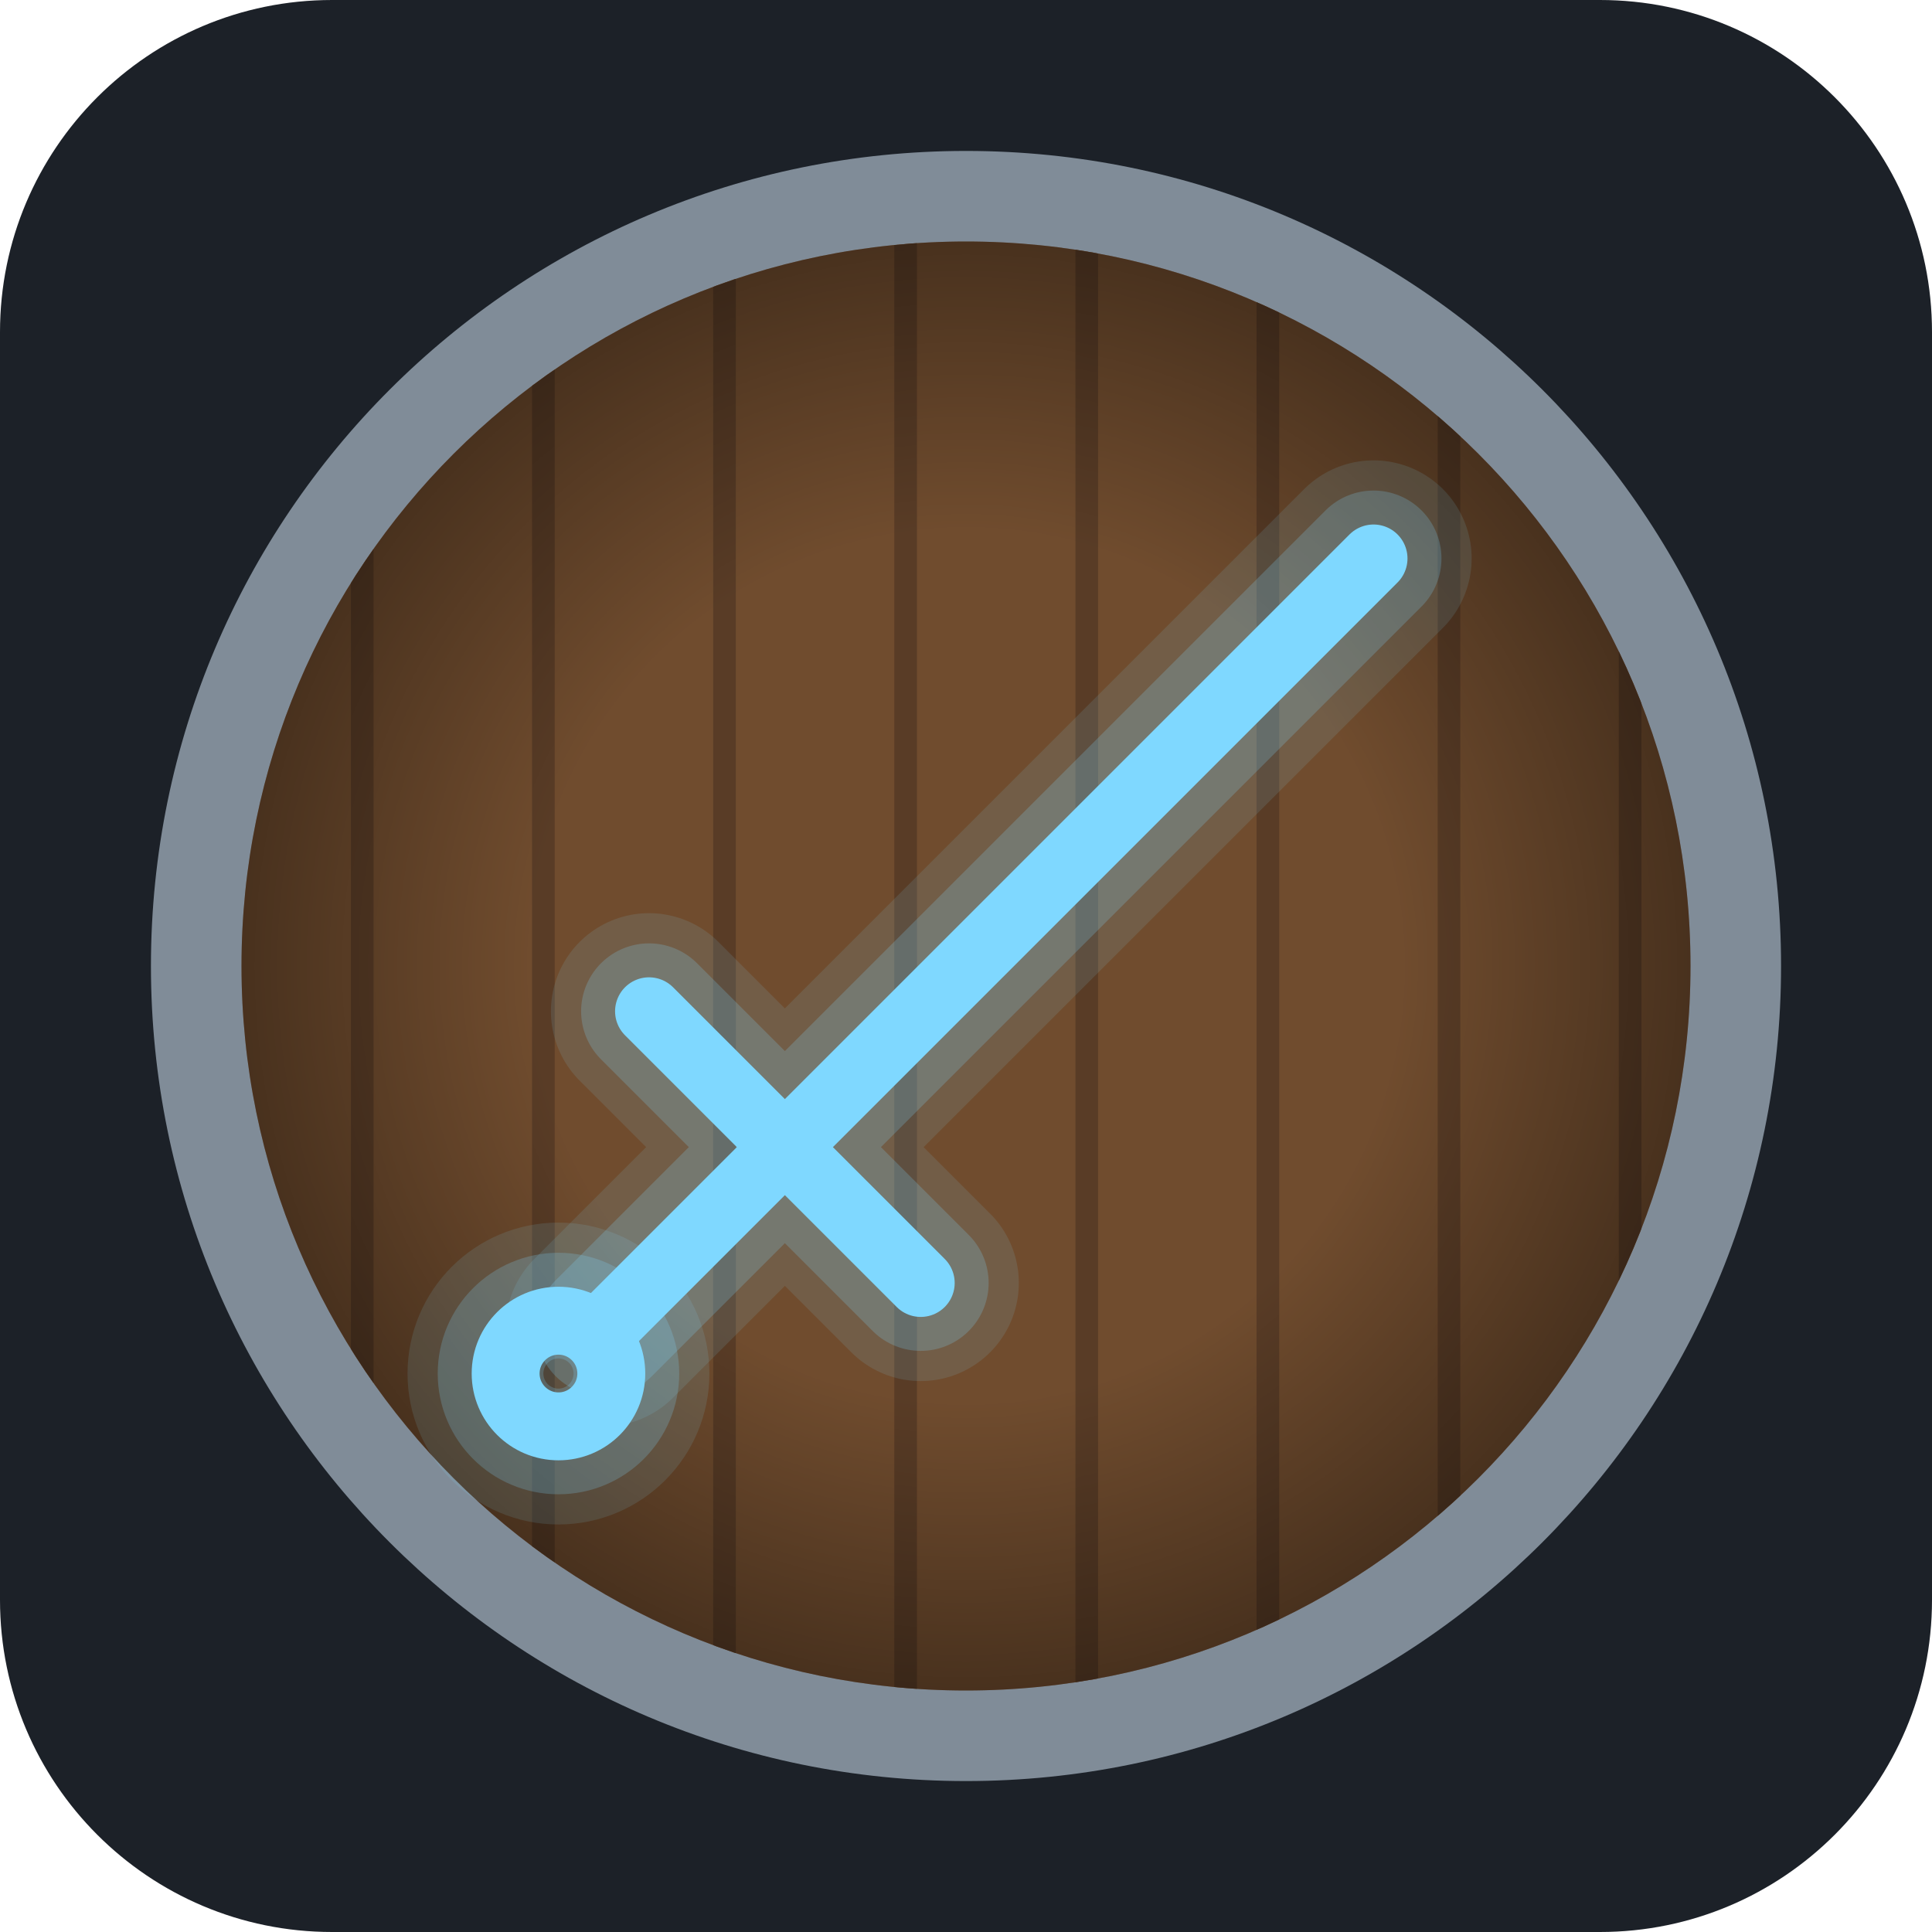
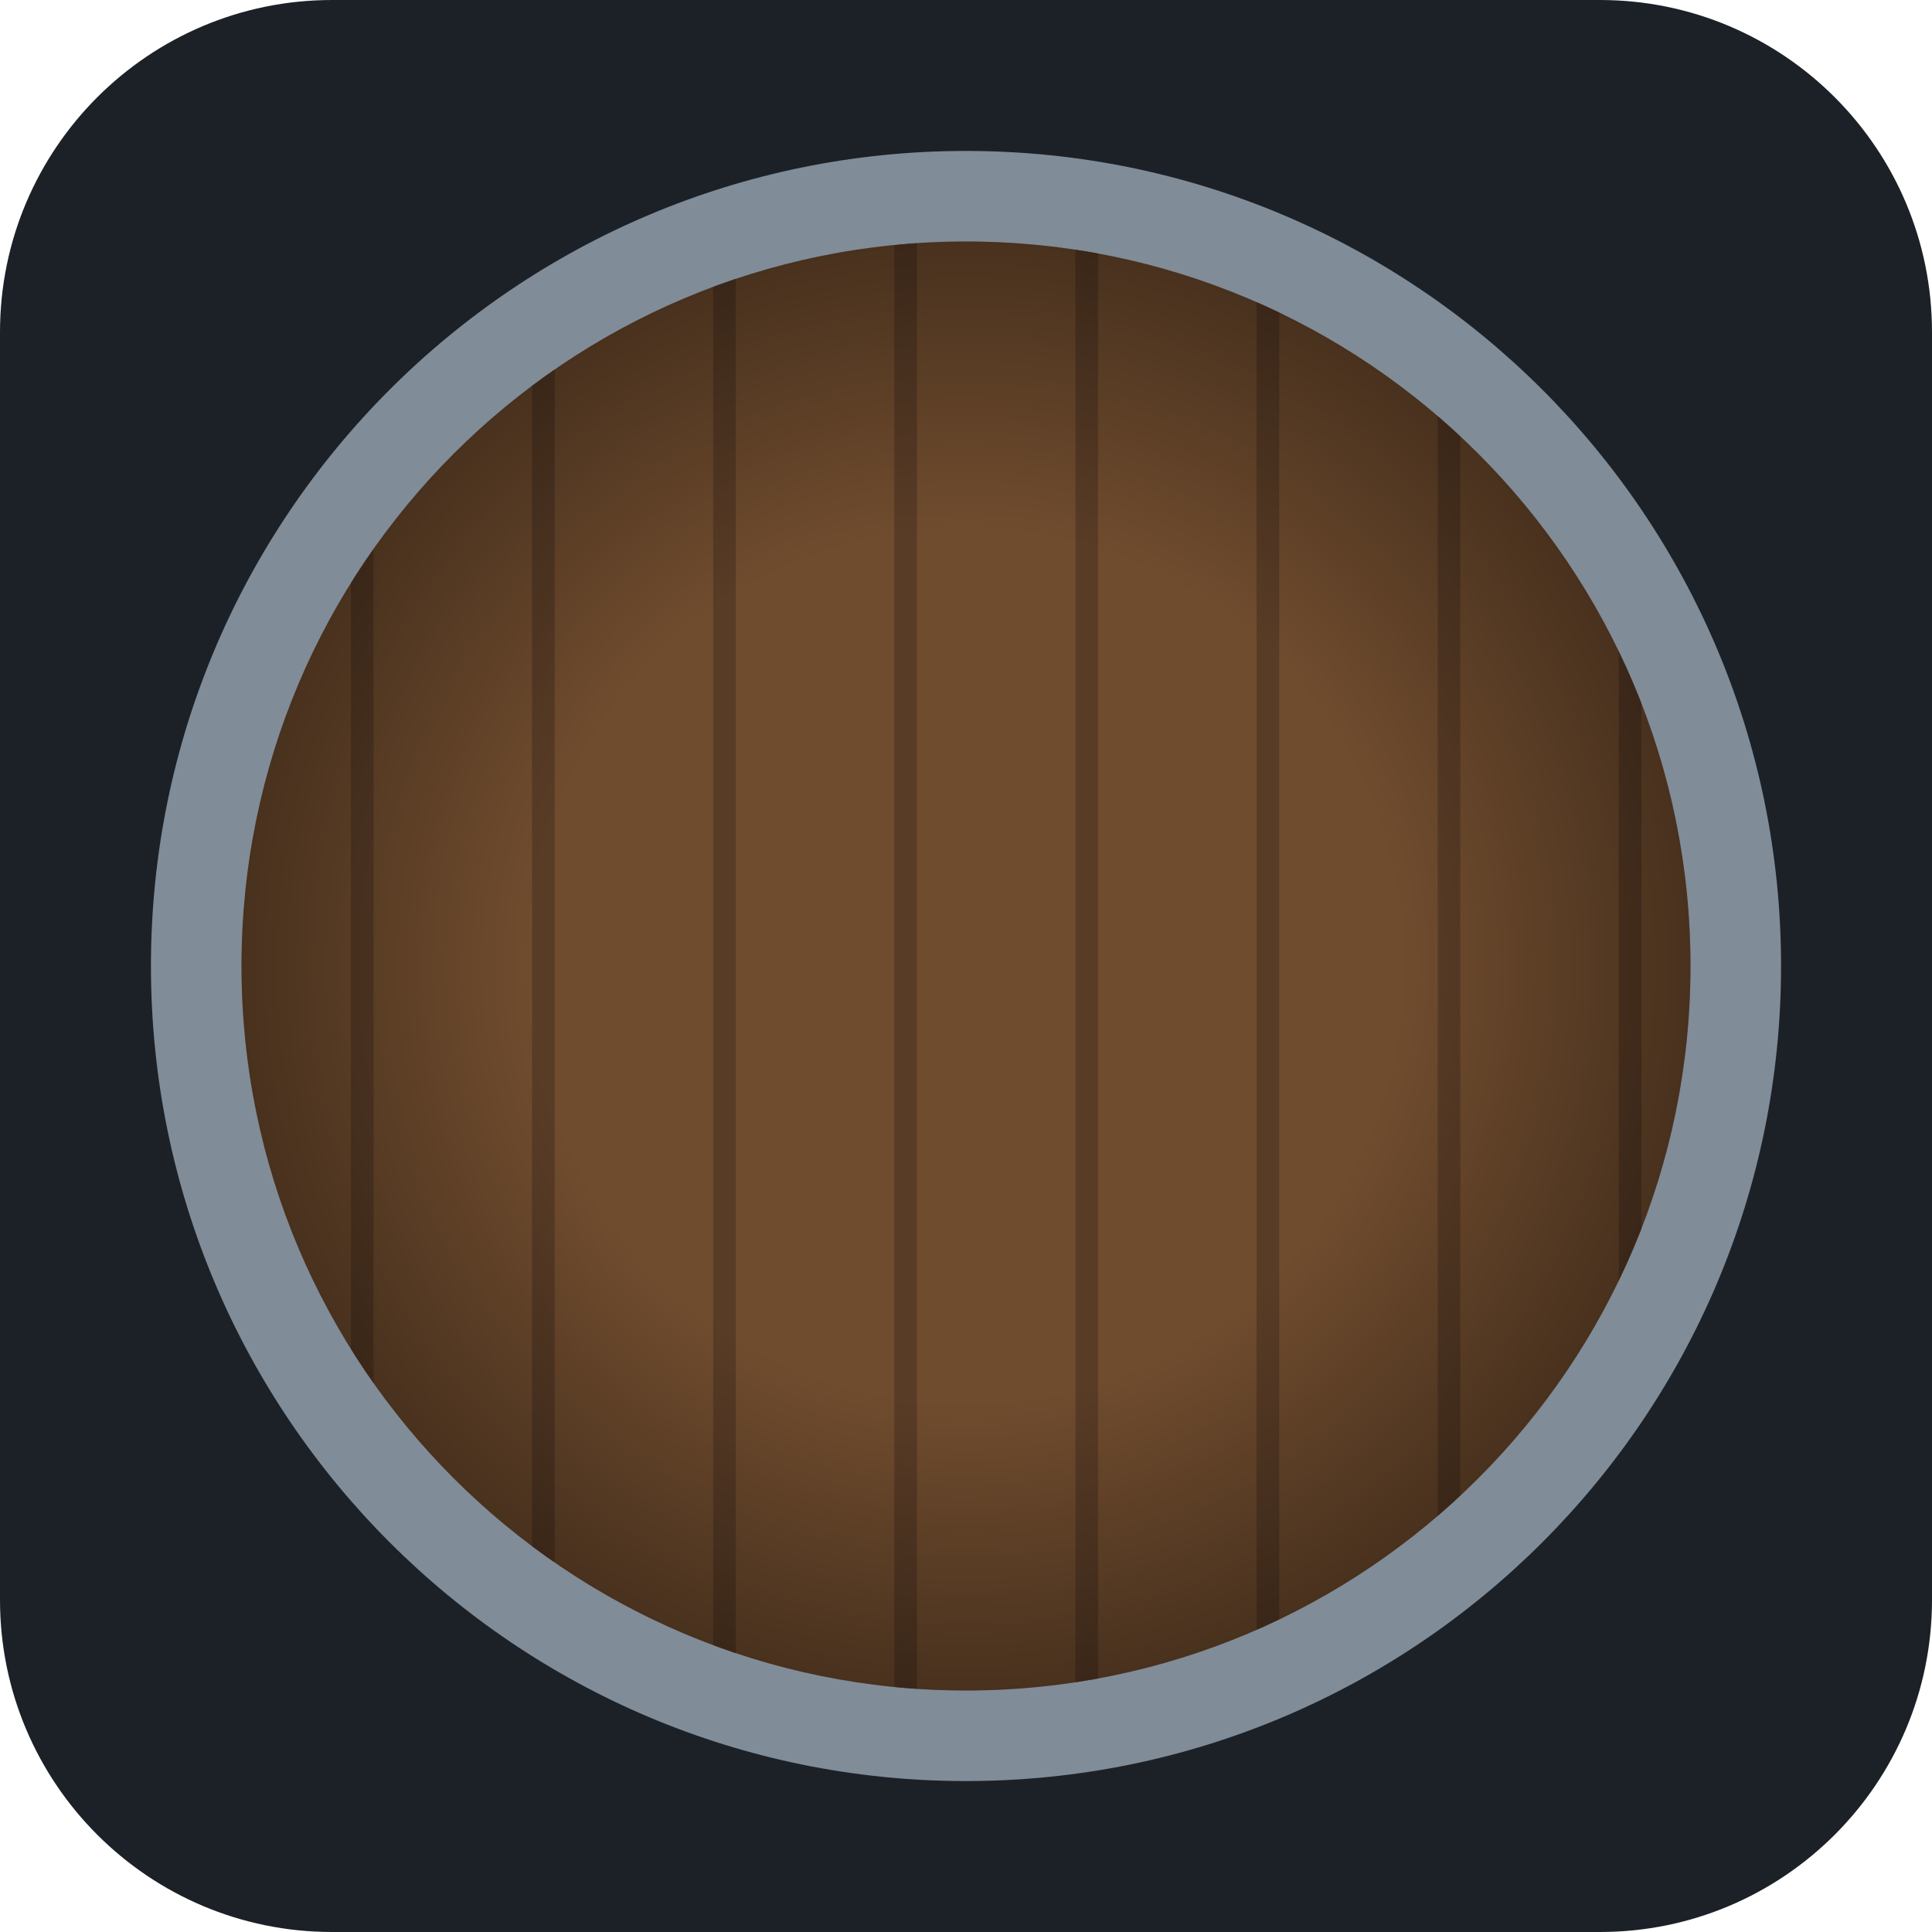
<svg xmlns="http://www.w3.org/2000/svg" width="256" height="256" viewBox="0 0 256 256">
  <defs>
    <clipPath id="wood">
      <circle cx="128" cy="128" r="96" />
    </clipPath>
    <radialGradient id="shade" cx="0.5" cy="0.5" r="0.5">
      <stop offset="0.6" stop-color="#000" stop-opacity="0" />
      <stop offset="1" stop-color="#000" stop-opacity="0.35" />
    </radialGradient>
  </defs>
-   <rect width="256" height="256" rx="44" fill="#1c2128" />
-   <circle cx="128" cy="128" r="108" fill="#808c98" />
-   <circle cx="128" cy="128" r="96" fill="#704c2e" />
-   <g clip-path="url(#wood)" stroke="#593c26" stroke-width="3">
-     <path d="M 48 20 V 236 M 72 20 V 236 M 96 20 V 236 M 120 20 V 236 M 144 20 V 236 M 168 20 V 236 M 192 20 V 236 M 216 20 V 236" />
-   </g>
-   <circle cx="128" cy="128" r="96" fill="url(#shade)" />
-   <g fill="none" stroke-linecap="round" stroke-linejoin="round">
-     <g id="sword">
-       <path d="M 104 152 L 176 80 L 182 74 M 86 134 L 122 170 M 104 152 L 80 176" />
-       <circle cx="74" cy="182" r="7" />
+   <g id="frame">
+     <rect width="256" height="256" rx="44" fill="#1c2128" />
+     <circle cx="128" cy="128" r="108" fill="#808c98" />
+     <circle cx="128" cy="128" r="96" fill="#704c2e" />
+     <g clip-path="url(#wood)" stroke="#593c26" stroke-width="3">
+       <path d="M 48 20 V 236 M 72 20 V 236 M 96 20 V 236 M 120 20 V 236 M 144 20 V 236 M 168 20 V 236 M 192 20 V 236 M 216 20 V 236" />
    </g>
-     <use href="#sword" stroke="#7fd8ff" stroke-width="26" stroke-opacity="0.12" />
-     <use href="#sword" stroke="#7fd8ff" stroke-width="18" stroke-opacity="0.22" />
-     <use href="#sword" stroke="#7fd8ff" stroke-width="9" />
+     <circle cx="128" cy="128" r="96" fill="url(#shade)" />
  </g>
</svg>
